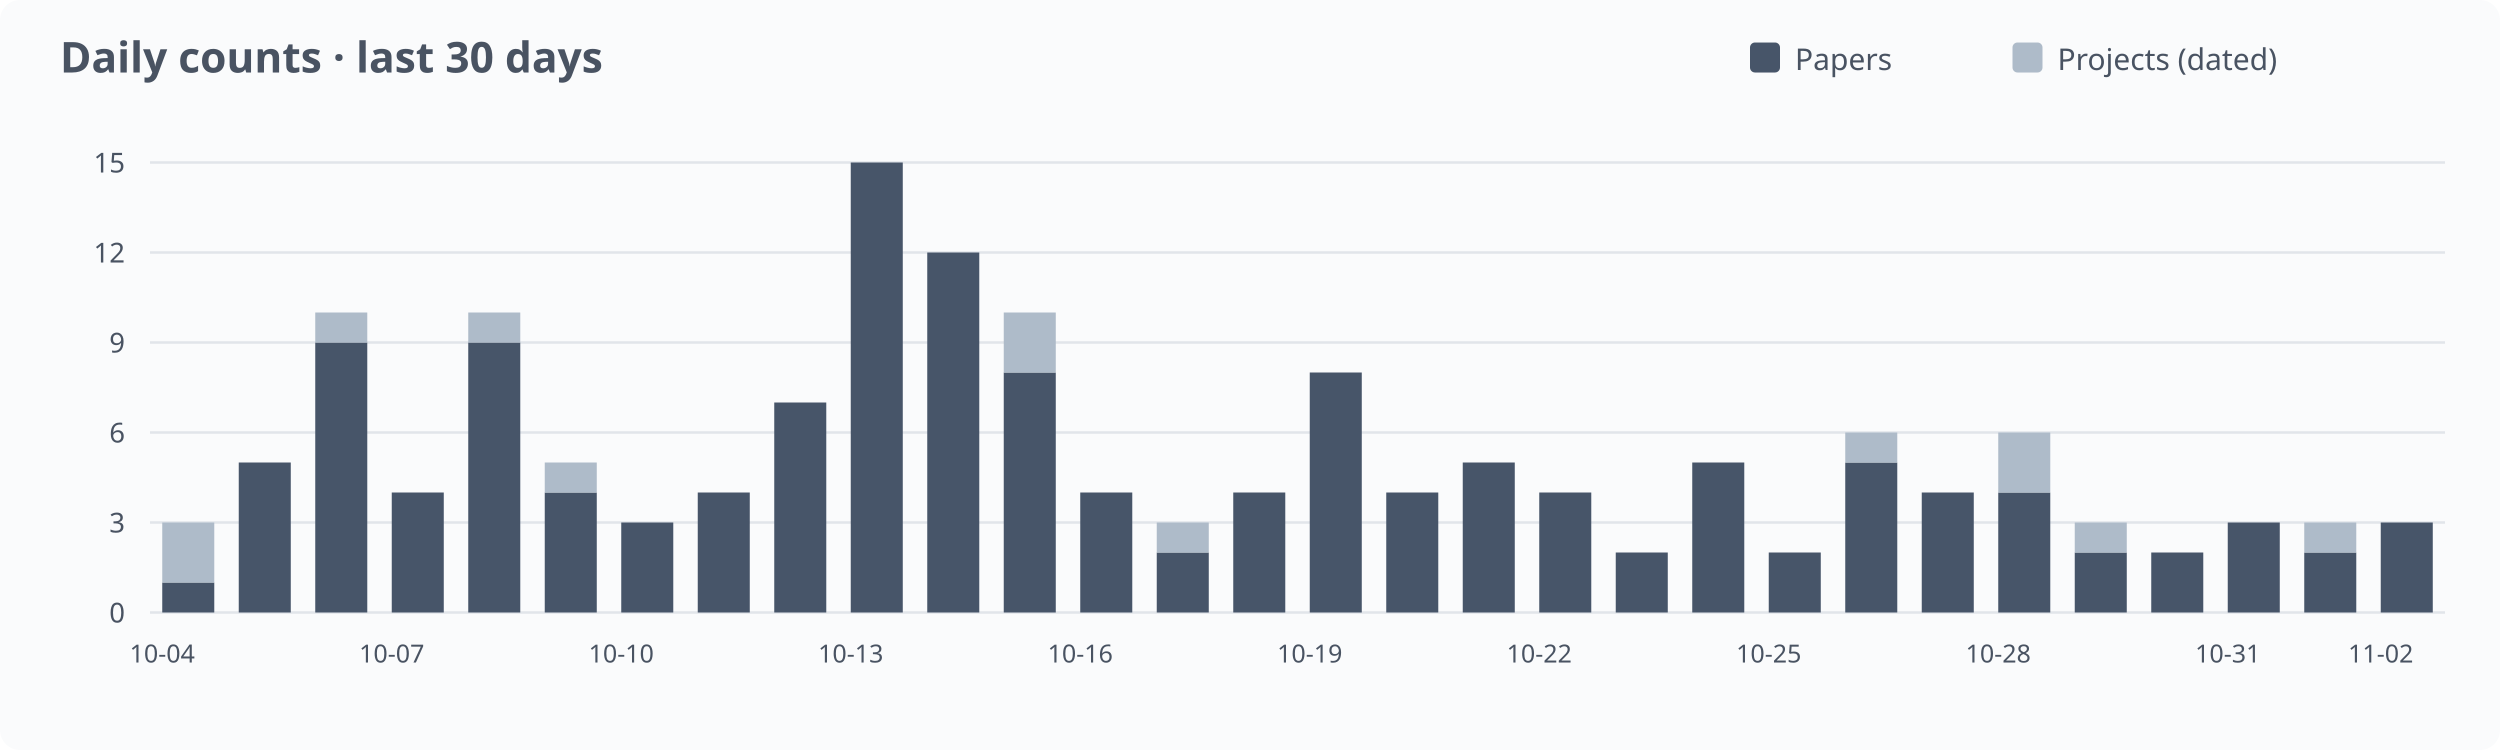
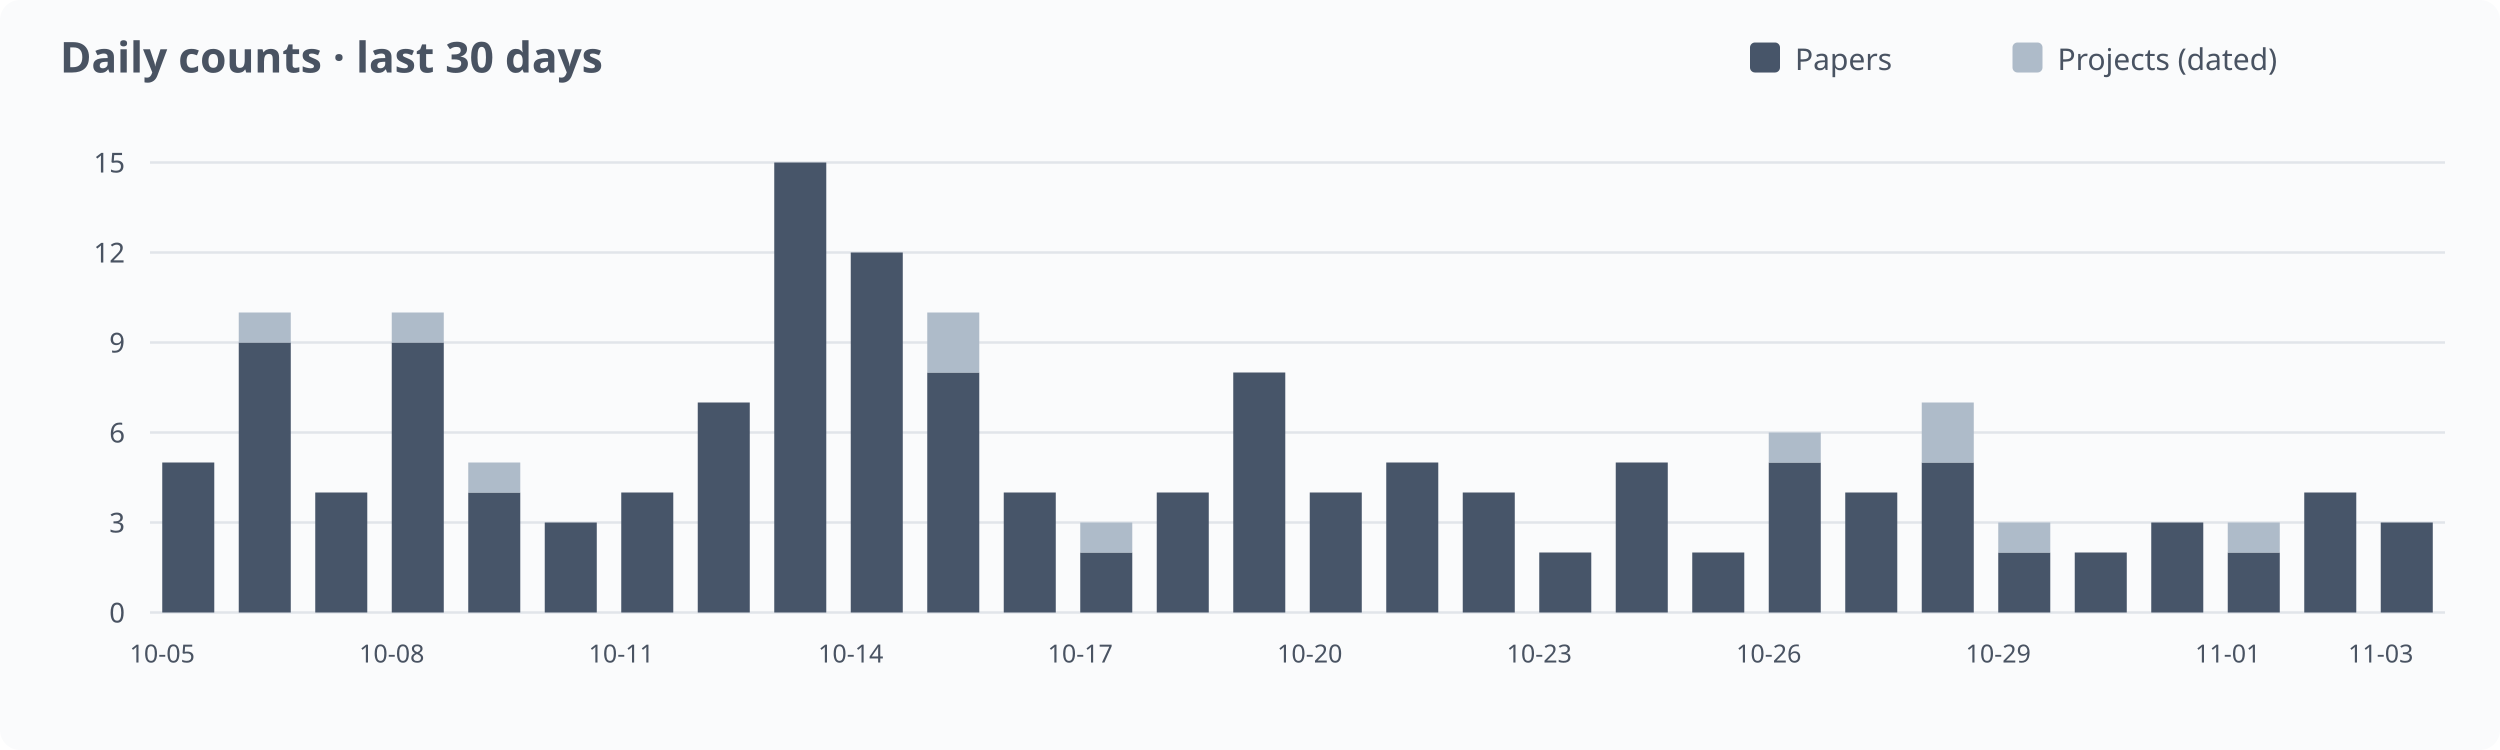
<svg xmlns="http://www.w3.org/2000/svg" width="1000" height="300" viewBox="0 0 1000 300" role="img" aria-labelledby="title desc">
  <rect width="100%" height="100%" rx="8" fill="#fafbfc" />
  <g font-family="system-ui,sans-serif" fill="#495362">
    <text x="24" y="29" font-size="17" font-weight="600">Daily counts · last 30 days</text>
    <rect x="700" y="17" width="12" height="12" rx="2" fill="#475569" />
    <text x="718" y="28" font-size="12">Papers</text>
    <rect x="805" y="17" width="12" height="12" rx="2" fill="#aebbc9" />
    <text x="823" y="28" font-size="12">Projects (dated)</text>
    <path d="M60 245.0H978" stroke="#e1e5ea" />
    <text x="50" y="249.0" text-anchor="end" font-size="11">0</text>
    <path d="M60 209.0H978" stroke="#e1e5ea" />
    <text x="50" y="213.0" text-anchor="end" font-size="11">3</text>
    <path d="M60 173.0H978" stroke="#e1e5ea" />
    <text x="50" y="177.0" text-anchor="end" font-size="11">6</text>
    <path d="M60 137.0H978" stroke="#e1e5ea" />
    <text x="50" y="141.0" text-anchor="end" font-size="11">9</text>
    <path d="M60 101.0H978" stroke="#e1e5ea" />
    <text x="50" y="105.0" text-anchor="end" font-size="11">12</text>
    <path d="M60 65.0H978" stroke="#e1e5ea" />
    <text x="50" y="69.0" text-anchor="end" font-size="11">15</text>
-     <rect x="64.90" y="233.00" width="20.81" height="12.00" fill="#475569" />
-     <rect x="64.90" y="209.00" width="20.81" height="24.00" fill="#aebbc9" />
-     <text x="64.90" y="265" text-anchor="middle" font-size="10">10-04</text>
-     <rect x="95.50" y="185.00" width="20.81" height="60.00" fill="#475569" />
-     <rect x="95.50" y="185.00" width="20.81" height="0.00" fill="#aebbc9" />
-     <rect x="126.10" y="137.00" width="20.81" height="108.00" fill="#475569" />
-     <rect x="126.10" y="125.00" width="20.81" height="12.00" fill="#aebbc9" />
-     <rect x="156.70" y="197.00" width="20.81" height="48.00" fill="#475569" />
-     <rect x="156.70" y="197.00" width="20.81" height="0.00" fill="#aebbc9" />
-     <text x="156.70" y="265" text-anchor="middle" font-size="10">10-07</text>
-     <rect x="187.30" y="137.00" width="20.81" height="108.00" fill="#475569" />
-     <rect x="187.30" y="125.00" width="20.81" height="12.00" fill="#aebbc9" />
-     <rect x="217.90" y="197.00" width="20.81" height="48.00" fill="#475569" />
-     <rect x="217.90" y="185.00" width="20.81" height="12.00" fill="#aebbc9" />
-     <rect x="248.50" y="209.00" width="20.81" height="36.00" fill="#475569" />
-     <rect x="248.50" y="209.00" width="20.81" height="0.00" fill="#aebbc9" />
-     <text x="248.50" y="265" text-anchor="middle" font-size="10">10-10</text>
-     <rect x="279.10" y="197.00" width="20.81" height="48.00" fill="#475569" />
-     <rect x="279.10" y="197.00" width="20.81" height="0.00" fill="#aebbc9" />
-     <rect x="309.70" y="161.00" width="20.81" height="84.00" fill="#475569" />
-     <rect x="309.70" y="161.00" width="20.81" height="0.00" fill="#aebbc9" />
-     <rect x="340.30" y="65.00" width="20.81" height="180.00" fill="#475569" />
-     <rect x="340.30" y="65.00" width="20.81" height="0.00" fill="#aebbc9" />
-     <text x="340.30" y="265" text-anchor="middle" font-size="10">10-13</text>
-     <rect x="370.90" y="101.00" width="20.81" height="144.00" fill="#475569" />
-     <rect x="370.90" y="101.00" width="20.81" height="0.00" fill="#aebbc9" />
-     <rect x="401.50" y="149.00" width="20.81" height="96.00" fill="#475569" />
-     <rect x="401.50" y="125.00" width="20.81" height="24.00" fill="#aebbc9" />
-     <rect x="432.10" y="197.00" width="20.81" height="48.00" fill="#475569" />
-     <rect x="432.10" y="197.00" width="20.81" height="0.00" fill="#aebbc9" />
-     <text x="432.10" y="265" text-anchor="middle" font-size="10">10-16</text>
-     <rect x="462.70" y="221.00" width="20.81" height="24.00" fill="#475569" />
-     <rect x="462.70" y="209.00" width="20.81" height="12.00" fill="#aebbc9" />
-     <rect x="493.30" y="197.00" width="20.81" height="48.00" fill="#475569" />
-     <rect x="493.30" y="197.00" width="20.81" height="0.00" fill="#aebbc9" />
-     <rect x="523.90" y="149.00" width="20.81" height="96.00" fill="#475569" />
-     <rect x="523.90" y="149.00" width="20.81" height="0.00" fill="#aebbc9" />
-     <text x="523.90" y="265" text-anchor="middle" font-size="10">10-19</text>
-     <rect x="554.50" y="197.00" width="20.81" height="48.00" fill="#475569" />
-     <rect x="554.50" y="197.00" width="20.81" height="0.00" fill="#aebbc9" />
-     <rect x="585.10" y="185.00" width="20.81" height="60.00" fill="#475569" />
-     <rect x="585.10" y="185.00" width="20.81" height="0.00" fill="#aebbc9" />
-     <rect x="615.70" y="197.00" width="20.81" height="48.00" fill="#475569" />
-     <rect x="615.70" y="197.00" width="20.81" height="0.00" fill="#aebbc9" />
-     <text x="615.70" y="265" text-anchor="middle" font-size="10">10-22</text>
-     <rect x="646.30" y="221.00" width="20.81" height="24.00" fill="#475569" />
-     <rect x="646.30" y="221.00" width="20.81" height="0.00" fill="#aebbc9" />
-     <rect x="676.90" y="185.00" width="20.81" height="60.00" fill="#475569" />
-     <rect x="676.90" y="185.00" width="20.81" height="0.00" fill="#aebbc9" />
-     <rect x="707.50" y="221.00" width="20.81" height="24.00" fill="#475569" />
-     <rect x="707.50" y="221.00" width="20.81" height="0.00" fill="#aebbc9" />
-     <text x="707.50" y="265" text-anchor="middle" font-size="10">10-25</text>
-     <rect x="738.10" y="185.00" width="20.81" height="60.00" fill="#475569" />
-     <rect x="738.10" y="173.00" width="20.81" height="12.00" fill="#aebbc9" />
-     <rect x="768.70" y="197.00" width="20.81" height="48.00" fill="#475569" />
-     <rect x="768.70" y="197.00" width="20.81" height="0.00" fill="#aebbc9" />
-     <rect x="799.30" y="197.00" width="20.81" height="48.00" fill="#475569" />
-     <rect x="799.30" y="173.00" width="20.81" height="24.00" fill="#aebbc9" />
-     <text x="799.30" y="265" text-anchor="middle" font-size="10">10-28</text>
+     <rect x="64.90" y="185.00" width="20.81" height="60.00" fill="#475569" />
+     <rect x="64.90" y="185.00" width="20.81" height="0.00" fill="#aebbc9" />
+     <text x="64.90" y="265" text-anchor="middle" font-size="10">10-05</text>
+     <rect x="95.50" y="137.00" width="20.81" height="108.00" fill="#475569" />
+     <rect x="95.50" y="125.00" width="20.81" height="12.00" fill="#aebbc9" />
+     <rect x="126.10" y="197.00" width="20.81" height="48.00" fill="#475569" />
+     <rect x="126.10" y="197.00" width="20.81" height="0.00" fill="#aebbc9" />
+     <rect x="156.70" y="137.00" width="20.81" height="108.00" fill="#475569" />
+     <rect x="156.70" y="125.00" width="20.81" height="12.00" fill="#aebbc9" />
+     <text x="156.70" y="265" text-anchor="middle" font-size="10">10-08</text>
+     <rect x="187.30" y="197.00" width="20.81" height="48.00" fill="#475569" />
+     <rect x="187.30" y="185.00" width="20.81" height="12.00" fill="#aebbc9" />
+     <rect x="217.90" y="209.00" width="20.81" height="36.00" fill="#475569" />
+     <rect x="217.90" y="209.00" width="20.81" height="0.00" fill="#aebbc9" />
+     <rect x="248.50" y="197.00" width="20.81" height="48.00" fill="#475569" />
+     <rect x="248.50" y="197.00" width="20.81" height="0.00" fill="#aebbc9" />
+     <text x="248.50" y="265" text-anchor="middle" font-size="10">10-11</text>
+     <rect x="279.10" y="161.00" width="20.81" height="84.00" fill="#475569" />
+     <rect x="279.10" y="161.00" width="20.81" height="0.00" fill="#aebbc9" />
+     <rect x="309.70" y="65.00" width="20.81" height="180.00" fill="#475569" />
+     <rect x="309.70" y="65.00" width="20.81" height="0.00" fill="#aebbc9" />
+     <rect x="340.30" y="101.00" width="20.81" height="144.00" fill="#475569" />
+     <rect x="340.30" y="101.00" width="20.81" height="0.00" fill="#aebbc9" />
+     <text x="340.30" y="265" text-anchor="middle" font-size="10">10-14</text>
+     <rect x="370.90" y="149.00" width="20.81" height="96.00" fill="#475569" />
+     <rect x="370.90" y="125.00" width="20.81" height="24.00" fill="#aebbc9" />
+     <rect x="401.50" y="197.00" width="20.81" height="48.00" fill="#475569" />
+     <rect x="401.50" y="197.00" width="20.81" height="0.00" fill="#aebbc9" />
+     <rect x="432.10" y="221.00" width="20.81" height="24.00" fill="#475569" />
+     <rect x="432.10" y="209.00" width="20.81" height="12.00" fill="#aebbc9" />
+     <text x="432.10" y="265" text-anchor="middle" font-size="10">10-17</text>
+     <rect x="462.70" y="197.00" width="20.81" height="48.00" fill="#475569" />
+     <rect x="462.70" y="197.00" width="20.81" height="0.00" fill="#aebbc9" />
+     <rect x="493.30" y="149.00" width="20.81" height="96.00" fill="#475569" />
+     <rect x="493.30" y="149.00" width="20.81" height="0.00" fill="#aebbc9" />
+     <rect x="523.90" y="197.00" width="20.81" height="48.00" fill="#475569" />
+     <rect x="523.90" y="197.00" width="20.81" height="0.00" fill="#aebbc9" />
+     <text x="523.90" y="265" text-anchor="middle" font-size="10">10-20</text>
+     <rect x="554.50" y="185.00" width="20.81" height="60.00" fill="#475569" />
+     <rect x="554.50" y="185.00" width="20.81" height="0.00" fill="#aebbc9" />
+     <rect x="585.10" y="197.00" width="20.81" height="48.00" fill="#475569" />
+     <rect x="585.10" y="197.00" width="20.81" height="0.00" fill="#aebbc9" />
+     <rect x="615.70" y="221.00" width="20.81" height="24.00" fill="#475569" />
+     <rect x="615.70" y="221.00" width="20.81" height="0.00" fill="#aebbc9" />
+     <text x="615.70" y="265" text-anchor="middle" font-size="10">10-23</text>
+     <rect x="646.30" y="185.00" width="20.81" height="60.00" fill="#475569" />
+     <rect x="646.30" y="185.00" width="20.81" height="0.00" fill="#aebbc9" />
+     <rect x="676.90" y="221.00" width="20.81" height="24.00" fill="#475569" />
+     <rect x="676.90" y="221.00" width="20.81" height="0.00" fill="#aebbc9" />
+     <rect x="707.50" y="185.00" width="20.81" height="60.00" fill="#475569" />
+     <rect x="707.50" y="173.00" width="20.81" height="12.00" fill="#aebbc9" />
+     <text x="707.50" y="265" text-anchor="middle" font-size="10">10-26</text>
+     <rect x="738.10" y="197.00" width="20.81" height="48.00" fill="#475569" />
+     <rect x="738.10" y="197.00" width="20.81" height="0.00" fill="#aebbc9" />
+     <rect x="768.70" y="185.00" width="20.81" height="60.00" fill="#475569" />
+     <rect x="768.70" y="161.00" width="20.81" height="24.00" fill="#aebbc9" />
+     <rect x="799.30" y="221.00" width="20.81" height="24.00" fill="#475569" />
+     <rect x="799.30" y="209.00" width="20.81" height="12.00" fill="#aebbc9" />
+     <text x="799.30" y="265" text-anchor="middle" font-size="10">10-29</text>
    <rect x="829.90" y="221.00" width="20.81" height="24.00" fill="#475569" />
-     <rect x="829.90" y="209.00" width="20.81" height="12.00" fill="#aebbc9" />
-     <rect x="860.50" y="221.00" width="20.81" height="24.00" fill="#475569" />
-     <rect x="860.50" y="221.00" width="20.81" height="0.00" fill="#aebbc9" />
-     <rect x="891.10" y="209.00" width="20.81" height="36.00" fill="#475569" />
-     <rect x="891.10" y="209.00" width="20.81" height="0.00" fill="#aebbc9" />
-     <text x="891.10" y="265" text-anchor="middle" font-size="10">10-31</text>
-     <rect x="921.70" y="221.00" width="20.81" height="24.00" fill="#475569" />
-     <rect x="921.70" y="209.00" width="20.81" height="12.00" fill="#aebbc9" />
+     <rect x="829.90" y="221.00" width="20.81" height="0.00" fill="#aebbc9" />
+     <rect x="860.50" y="209.00" width="20.81" height="36.00" fill="#475569" />
+     <rect x="860.50" y="209.00" width="20.81" height="0.00" fill="#aebbc9" />
+     <rect x="891.10" y="221.00" width="20.81" height="24.00" fill="#475569" />
+     <rect x="891.10" y="209.00" width="20.81" height="12.00" fill="#aebbc9" />
+     <text x="891.10" y="265" text-anchor="middle" font-size="10">11-01</text>
+     <rect x="921.70" y="197.00" width="20.81" height="48.00" fill="#475569" />
+     <rect x="921.70" y="197.00" width="20.81" height="0.00" fill="#aebbc9" />
    <rect x="952.30" y="209.00" width="20.81" height="36.00" fill="#475569" />
    <rect x="952.30" y="209.00" width="20.81" height="0.00" fill="#aebbc9" />
-     <text x="952.30" y="265" text-anchor="middle" font-size="10">11-02</text>
+     <text x="952.30" y="265" text-anchor="middle" font-size="10">11-03</text>
  </g>
</svg>
